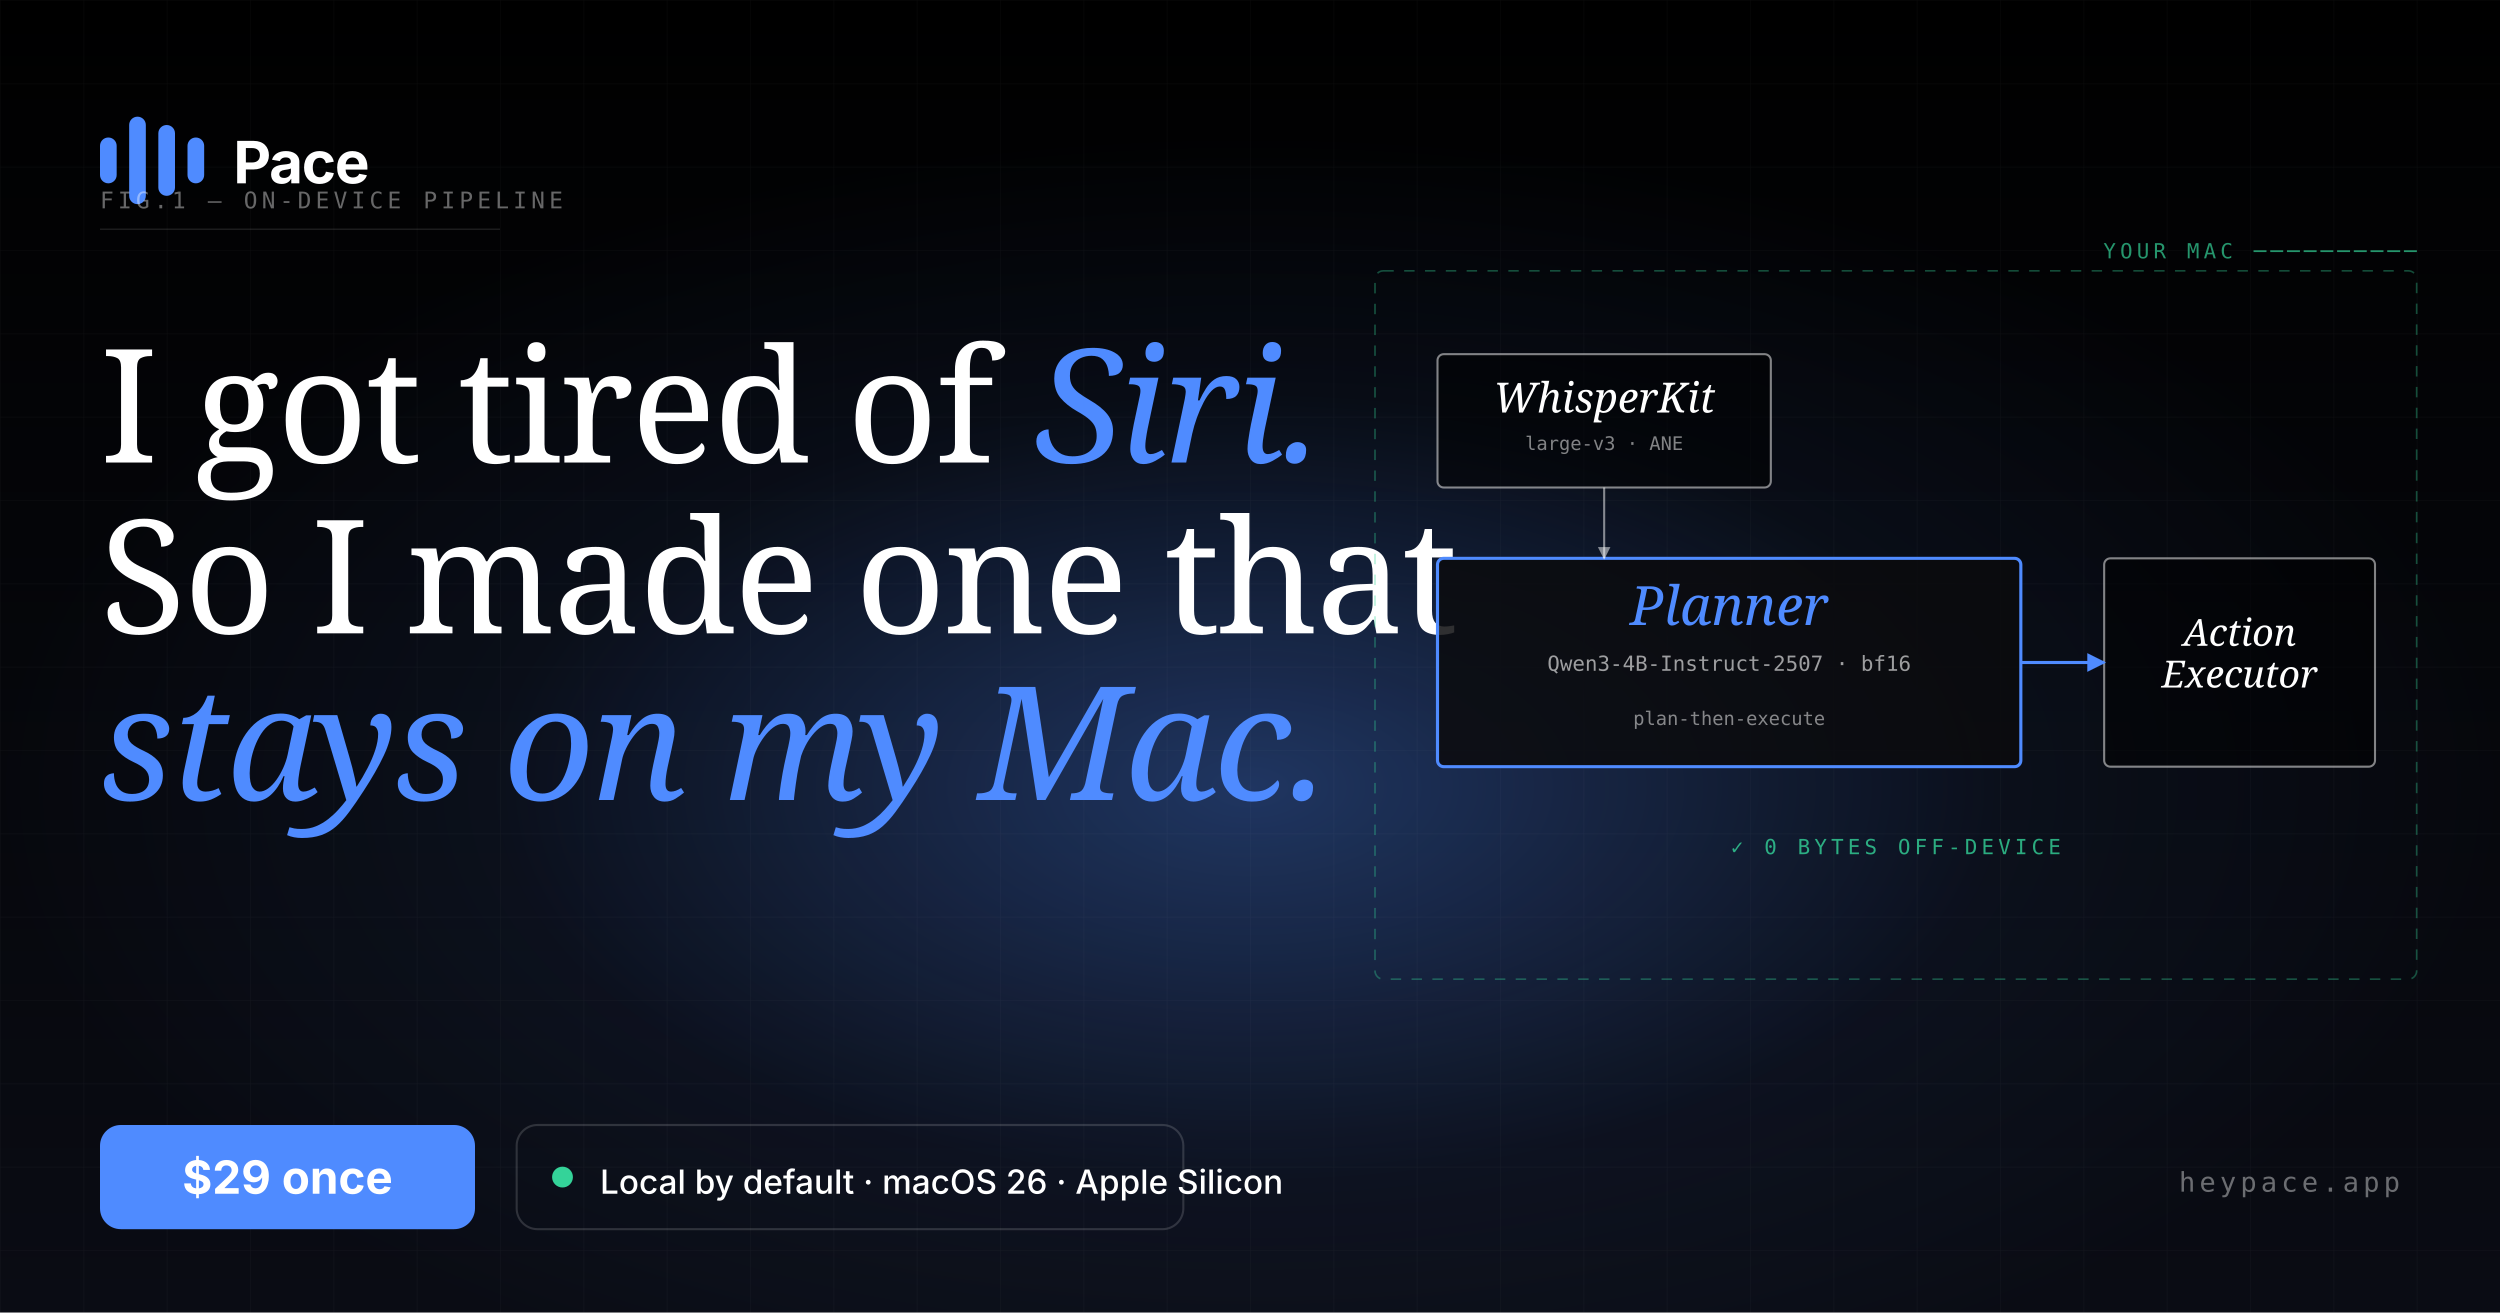
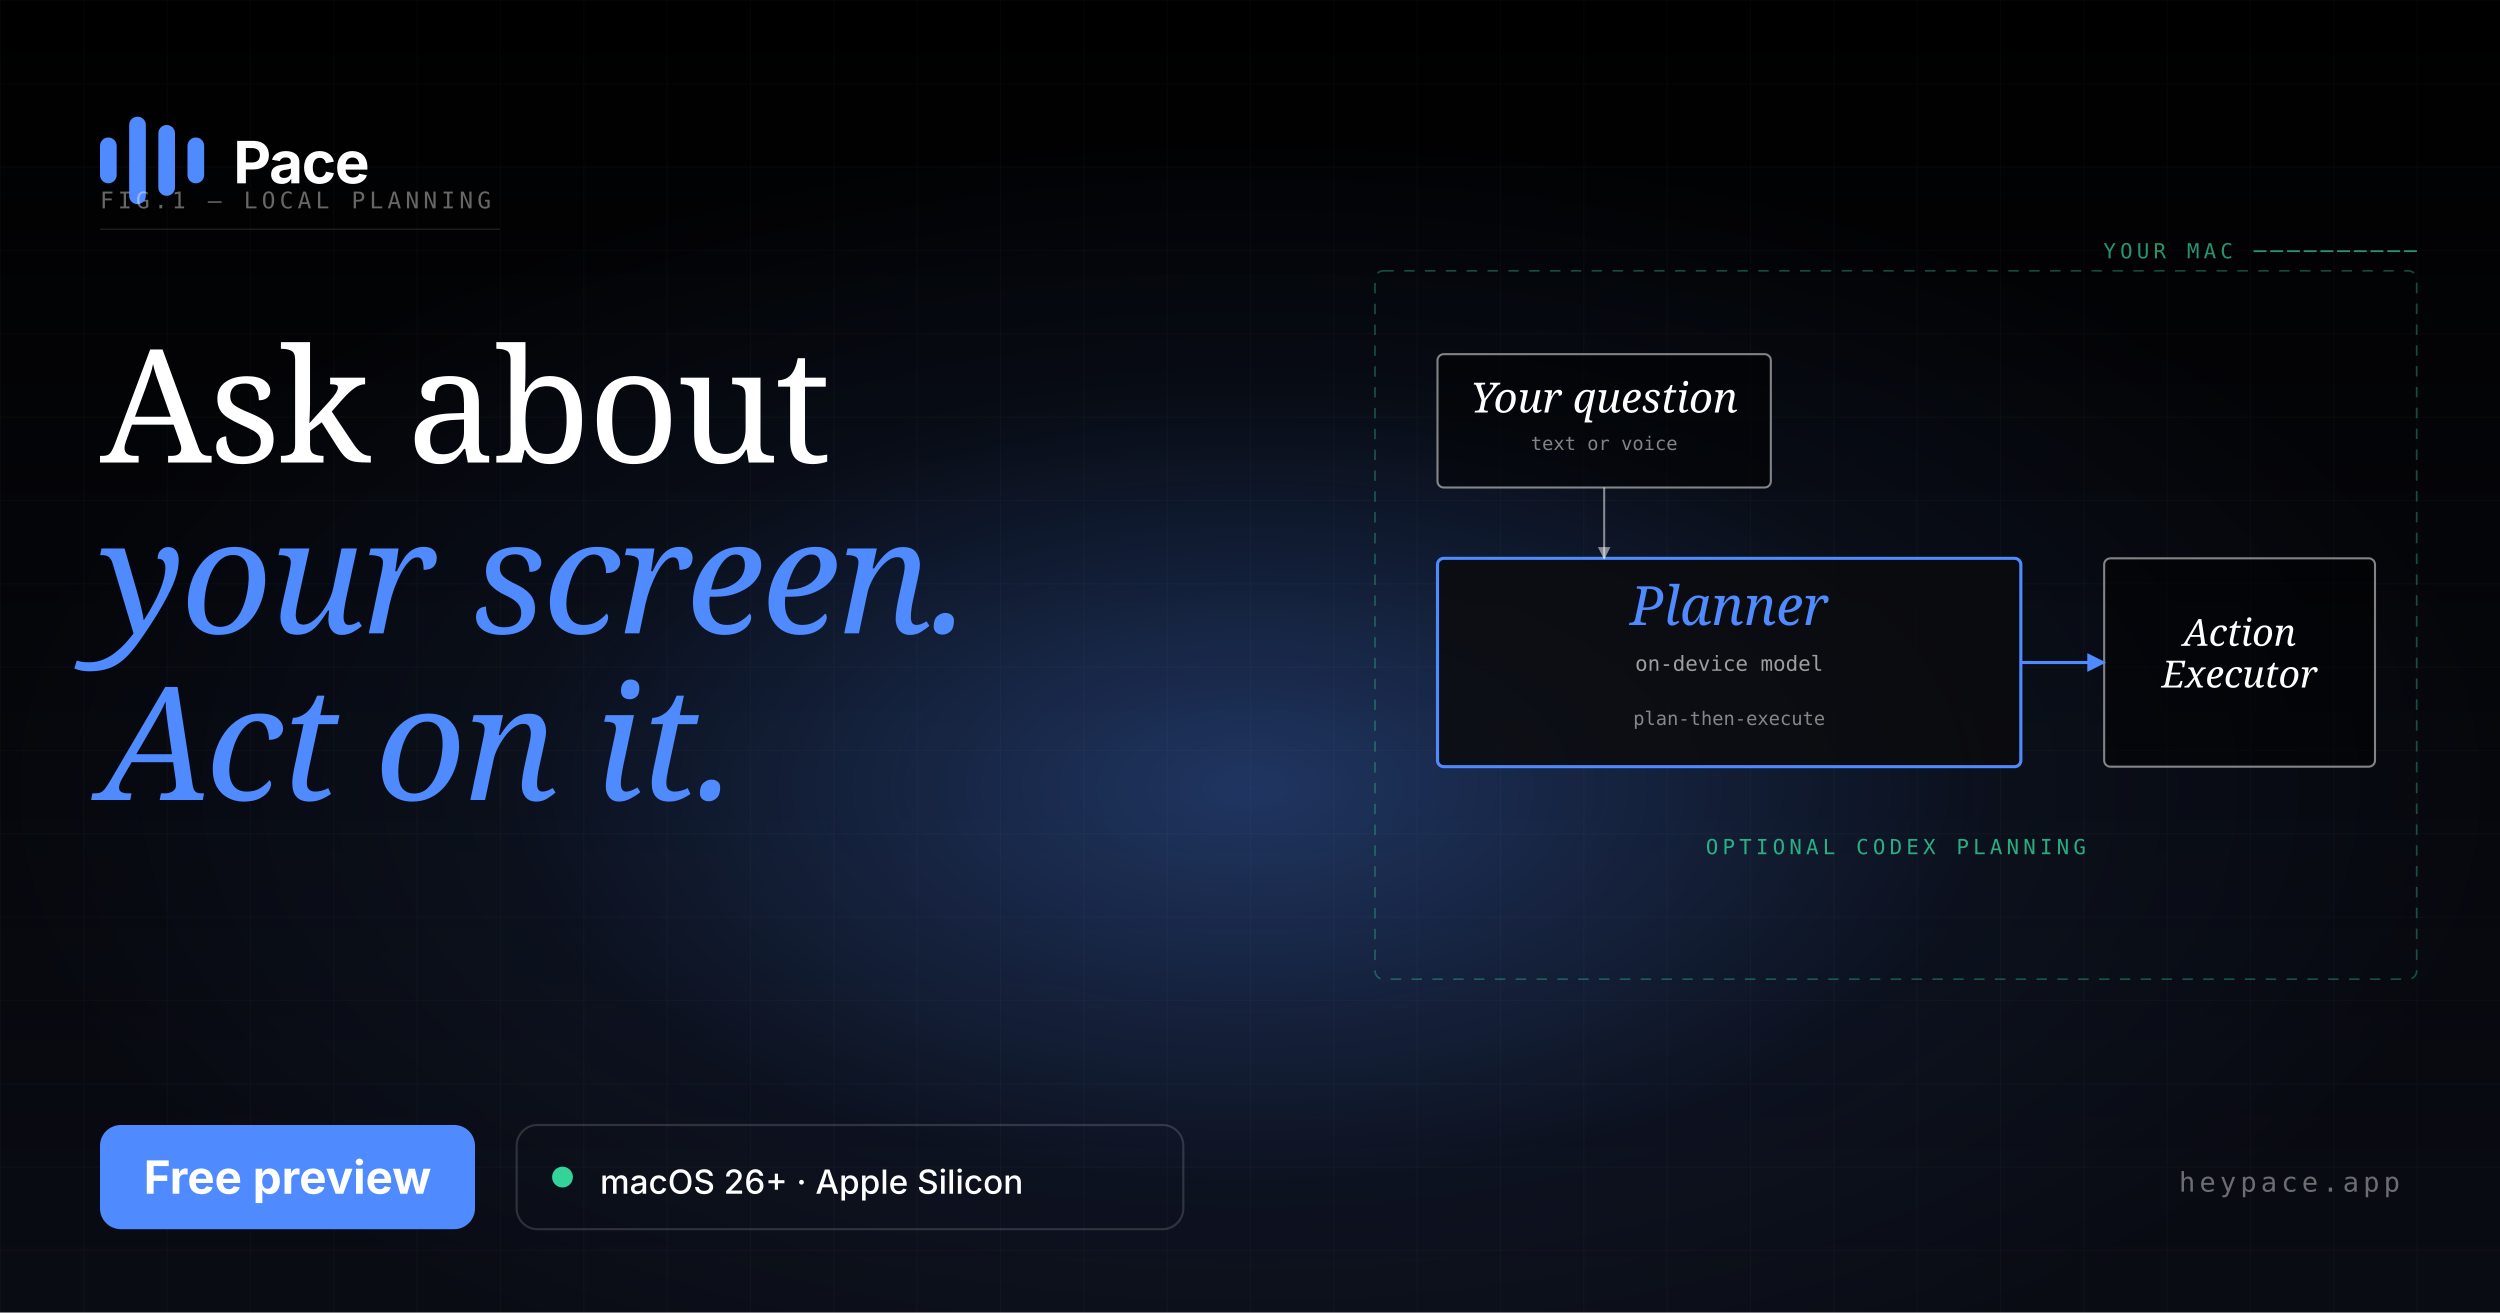
<svg xmlns="http://www.w3.org/2000/svg" viewBox="0 0 1200 630" width="1200" height="630">
  <defs>
    <linearGradient id="ogBg" x1="0" y1="0" x2="0" y2="1">
      <stop offset="0%" stop-color="#000000" />
      <stop offset="100%" stop-color="#0a0c14" />
    </linearGradient>
    <radialGradient id="ogAurora" cx="50%" cy="60%" r="50%">
      <stop offset="0%" stop-color="#4f8bff" stop-opacity="0.35" />
      <stop offset="60%" stop-color="#4f8bff" stop-opacity="0.06" />
      <stop offset="100%" stop-color="#4f8bff" stop-opacity="0" />
    </radialGradient>
    <pattern id="ogGrid" width="40" height="40" patternUnits="userSpaceOnUse">
      <path d="M 40 0 L 0 0 0 40" fill="none" stroke="rgba(255,255,255,0.04)" stroke-width="0.5" />
    </pattern>
    <marker id="ogArrow" viewBox="0 0 10 10" refX="9" refY="5" markerWidth="6" markerHeight="6" orient="auto-start-reverse">
      <path d="M 0 0 L 10 5 L 0 10 z" fill="rgba(255,255,255,0.5)" />
    </marker>
    <marker id="ogArrowAccent" viewBox="0 0 10 10" refX="9" refY="5" markerWidth="6" markerHeight="6" orient="auto-start-reverse">
      <path d="M 0 0 L 10 5 L 0 10 z" fill="#4f8bff" />
    </marker>
  </defs>
  <rect width="1200" height="630" fill="url(#ogBg)" />
  <rect width="1200" height="630" fill="url(#ogAurora)" />
  <rect width="1200" height="630" fill="url(#ogGrid)" />
  <g transform="translate(48, 56)">
    <g fill="#4f8bff">
      <rect x="0" y="10" width="8" height="22" rx="4" />
      <rect x="14" y="0" width="8" height="42" rx="4" />
      <rect x="28" y="4" width="8" height="34" rx="4" />
      <rect x="42" y="10" width="8" height="22" rx="4" />
    </g>
    <text x="64" y="32" font-family="Inter, -apple-system, sans-serif" font-weight="700" font-size="28" fill="#ffffff" letter-spacing="-0.6">Pace</text>
  </g>
-   <text x="48" y="100" font-family="ui-monospace, monospace" font-size="11" fill="rgba(255,255,255,0.4)" letter-spacing="2">FIG.1 — ON-DEVICE PIPELINE</text>
+   <text x="48" y="100" font-family="ui-monospace, monospace" font-size="11" fill="rgba(255,255,255,0.4)" letter-spacing="2">FIG.1 — LOCAL PLANNING</text>
  <line x1="48" y1="110" x2="240" y2="110" stroke="rgba(255,255,255,0.15)" stroke-width="0.5" />
  <text x="48" y="222" font-family="'Instrument Serif', Georgia, serif" font-weight="400" font-size="76" fill="#ffffff" letter-spacing="-1.2">
-     <tspan x="48" dy="0">I got tired of </tspan>
-     <tspan font-style="italic" fill="#4f8bff">Siri.</tspan>
+     <tspan x="48" dy="0">Ask about</tspan>
  </text>
  <text x="48" y="304" font-family="'Instrument Serif', Georgia, serif" font-weight="400" font-size="76" fill="#ffffff" letter-spacing="-1.2">
-     <tspan x="48" dy="0">So I made one that </tspan>
+     <tspan x="48" dy="0" font-style="italic" fill="#4f8bff">your screen.</tspan>
  </text>
-   <text x="48" y="384" font-family="'Instrument Serif', Georgia, serif" font-weight="400" font-style="italic" font-size="76" fill="#4f8bff" letter-spacing="-1.2">stays on my Mac.</text>
+   <text x="48" y="384" font-family="'Instrument Serif', Georgia, serif" font-weight="400" font-style="italic" font-size="76" fill="#4f8bff" letter-spacing="-1.2">Act on it.</text>
  <g transform="translate(660, 130)">
    <rect x="0" y="0" width="500" height="340" rx="4" fill="none" stroke="rgba(52,211,153,0.35)" stroke-width="0.8" stroke-dasharray="5 5" />
    <text x="500" y="-6" text-anchor="end" font-family="ui-monospace, monospace" font-size="10" fill="rgba(52,211,153,0.7)" letter-spacing="2">YOUR MAC ──────────</text>
    <rect x="30" y="40" width="160" height="64" rx="3" fill="rgba(0,0,0,0.5)" stroke="rgba(255,255,255,0.5)" stroke-width="1" />
-     <text x="110" y="68" text-anchor="middle" font-family="'Instrument Serif', serif" font-size="20" fill="white" font-style="italic">WhisperKit</text>
-     <text x="110" y="86" text-anchor="middle" font-family="ui-monospace, monospace" font-size="9" fill="rgba(255,255,255,0.5)">large-v3 · ANE</text>
+     <text x="110" y="68" text-anchor="middle" font-family="'Instrument Serif', serif" font-size="20" fill="white" font-style="italic">Your question</text>
+     <text x="110" y="86" text-anchor="middle" font-family="ui-monospace, monospace" font-size="9" fill="rgba(255,255,255,0.5)">text or voice</text>
    <rect x="30" y="138" width="280" height="100" rx="3" fill="rgba(11,11,13,0.85)" stroke="#4f8bff" stroke-width="1.5" />
    <text x="170" y="170" text-anchor="middle" font-family="'Instrument Serif', serif" font-size="26" fill="#4f8bff" font-style="italic">Planner</text>
-     <text x="170" y="192" text-anchor="middle" font-family="ui-monospace, monospace" font-size="10" fill="rgba(255,255,255,0.6)">Qwen3-4B-Instruct-2507 · bf16</text>
+     <text x="170" y="192" text-anchor="middle" font-family="ui-monospace, monospace" font-size="10" fill="rgba(255,255,255,0.6)">on-device model</text>
    <text x="170" y="218" text-anchor="middle" font-family="ui-monospace, monospace" font-size="9" fill="rgba(255,255,255,0.5)">plan-then-execute</text>
    <rect x="350" y="138" width="130" height="100" rx="3" fill="rgba(0,0,0,0.5)" stroke="rgba(255,255,255,0.5)" stroke-width="1" />
    <text x="415" y="180" text-anchor="middle" font-family="'Instrument Serif', serif" font-size="18" fill="white" font-style="italic">Action</text>
    <text x="415" y="200" text-anchor="middle" font-family="'Instrument Serif', serif" font-size="18" fill="white" font-style="italic">Executor</text>
    <g fill="none" stroke="rgba(255,255,255,0.5)" stroke-width="1">
      <path d="M 110 104 L 110 138" marker-end="url(#ogArrow)" />
    </g>
    <g fill="none" stroke="#4f8bff" stroke-width="1.5">
      <path d="M 310 188 L 350 188" marker-end="url(#ogArrowAccent)" />
    </g>
-     <text x="250" y="280" text-anchor="middle" font-family="ui-monospace, monospace" font-size="10" fill="rgba(52,211,153,0.8)" letter-spacing="2">✓ 0 BYTES OFF-DEVICE</text>
+     <text x="250" y="280" text-anchor="middle" font-family="ui-monospace, monospace" font-size="10" fill="rgba(52,211,153,0.8)" letter-spacing="2">OPTIONAL CODEX PLANNING</text>
  </g>
  <g transform="translate(48, 540)">
    <rect width="180" height="50" rx="10" fill="#4f8bff" />
-     <text x="90" y="33" text-anchor="middle" font-family="Inter, -apple-system, sans-serif" font-weight="700" font-size="22" fill="#ffffff">$29 once</text>
+     <text x="90" y="33" text-anchor="middle" font-family="Inter, -apple-system, sans-serif" font-weight="700" font-size="22" fill="#ffffff">Free preview</text>
  </g>
  <g transform="translate(248, 540)">
    <rect width="320" height="50" rx="10" fill="none" stroke="rgba(255,255,255,0.15)" stroke-width="1" />
    <circle cx="22" cy="25" r="5" fill="#34d399" />
-     <text x="40" y="33" font-family="Inter, -apple-system, sans-serif" font-weight="500" font-size="16" fill="#ffffff">Local by default · macOS 26 · Apple Silicon</text>
+     <text x="40" y="33" font-family="Inter, -apple-system, sans-serif" font-weight="500" font-size="16" fill="#ffffff">macOS 26+ · Apple Silicon</text>
  </g>
  <text x="1152" y="572" text-anchor="end" font-family="ui-monospace, monospace" font-size="13" fill="rgba(255,255,255,0.4)" letter-spacing="2">heypace.app</text>
</svg>
